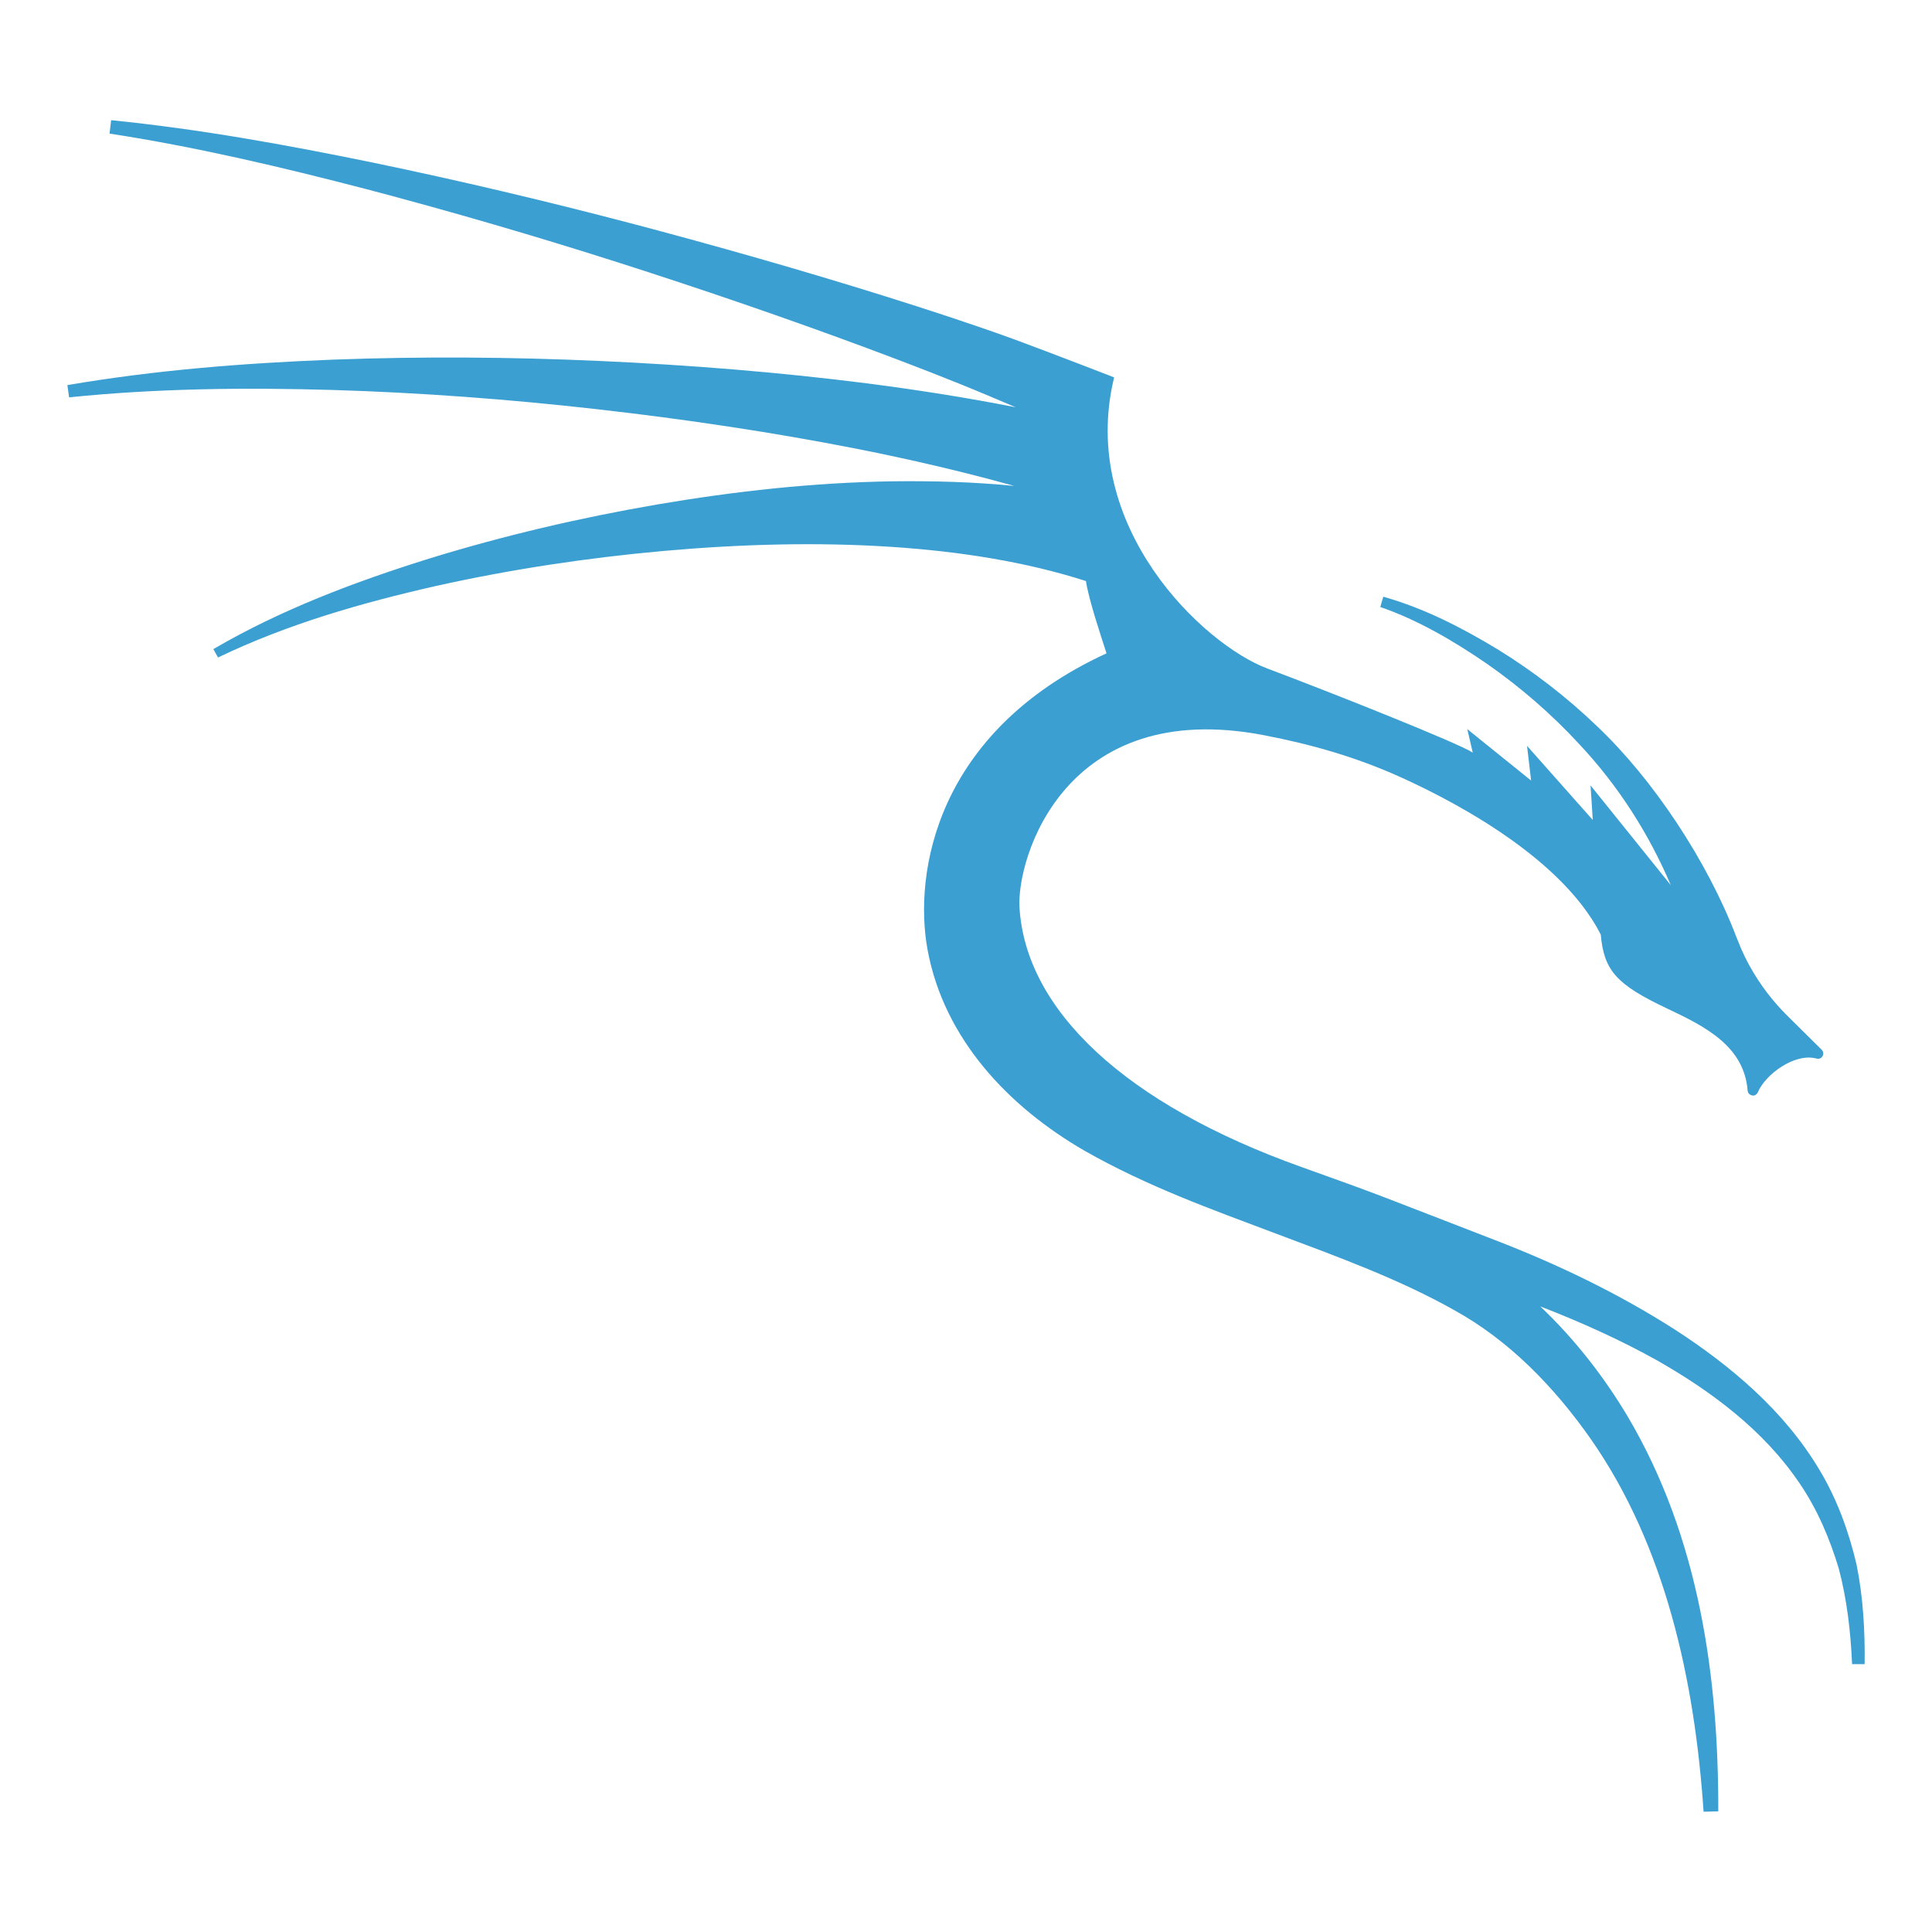
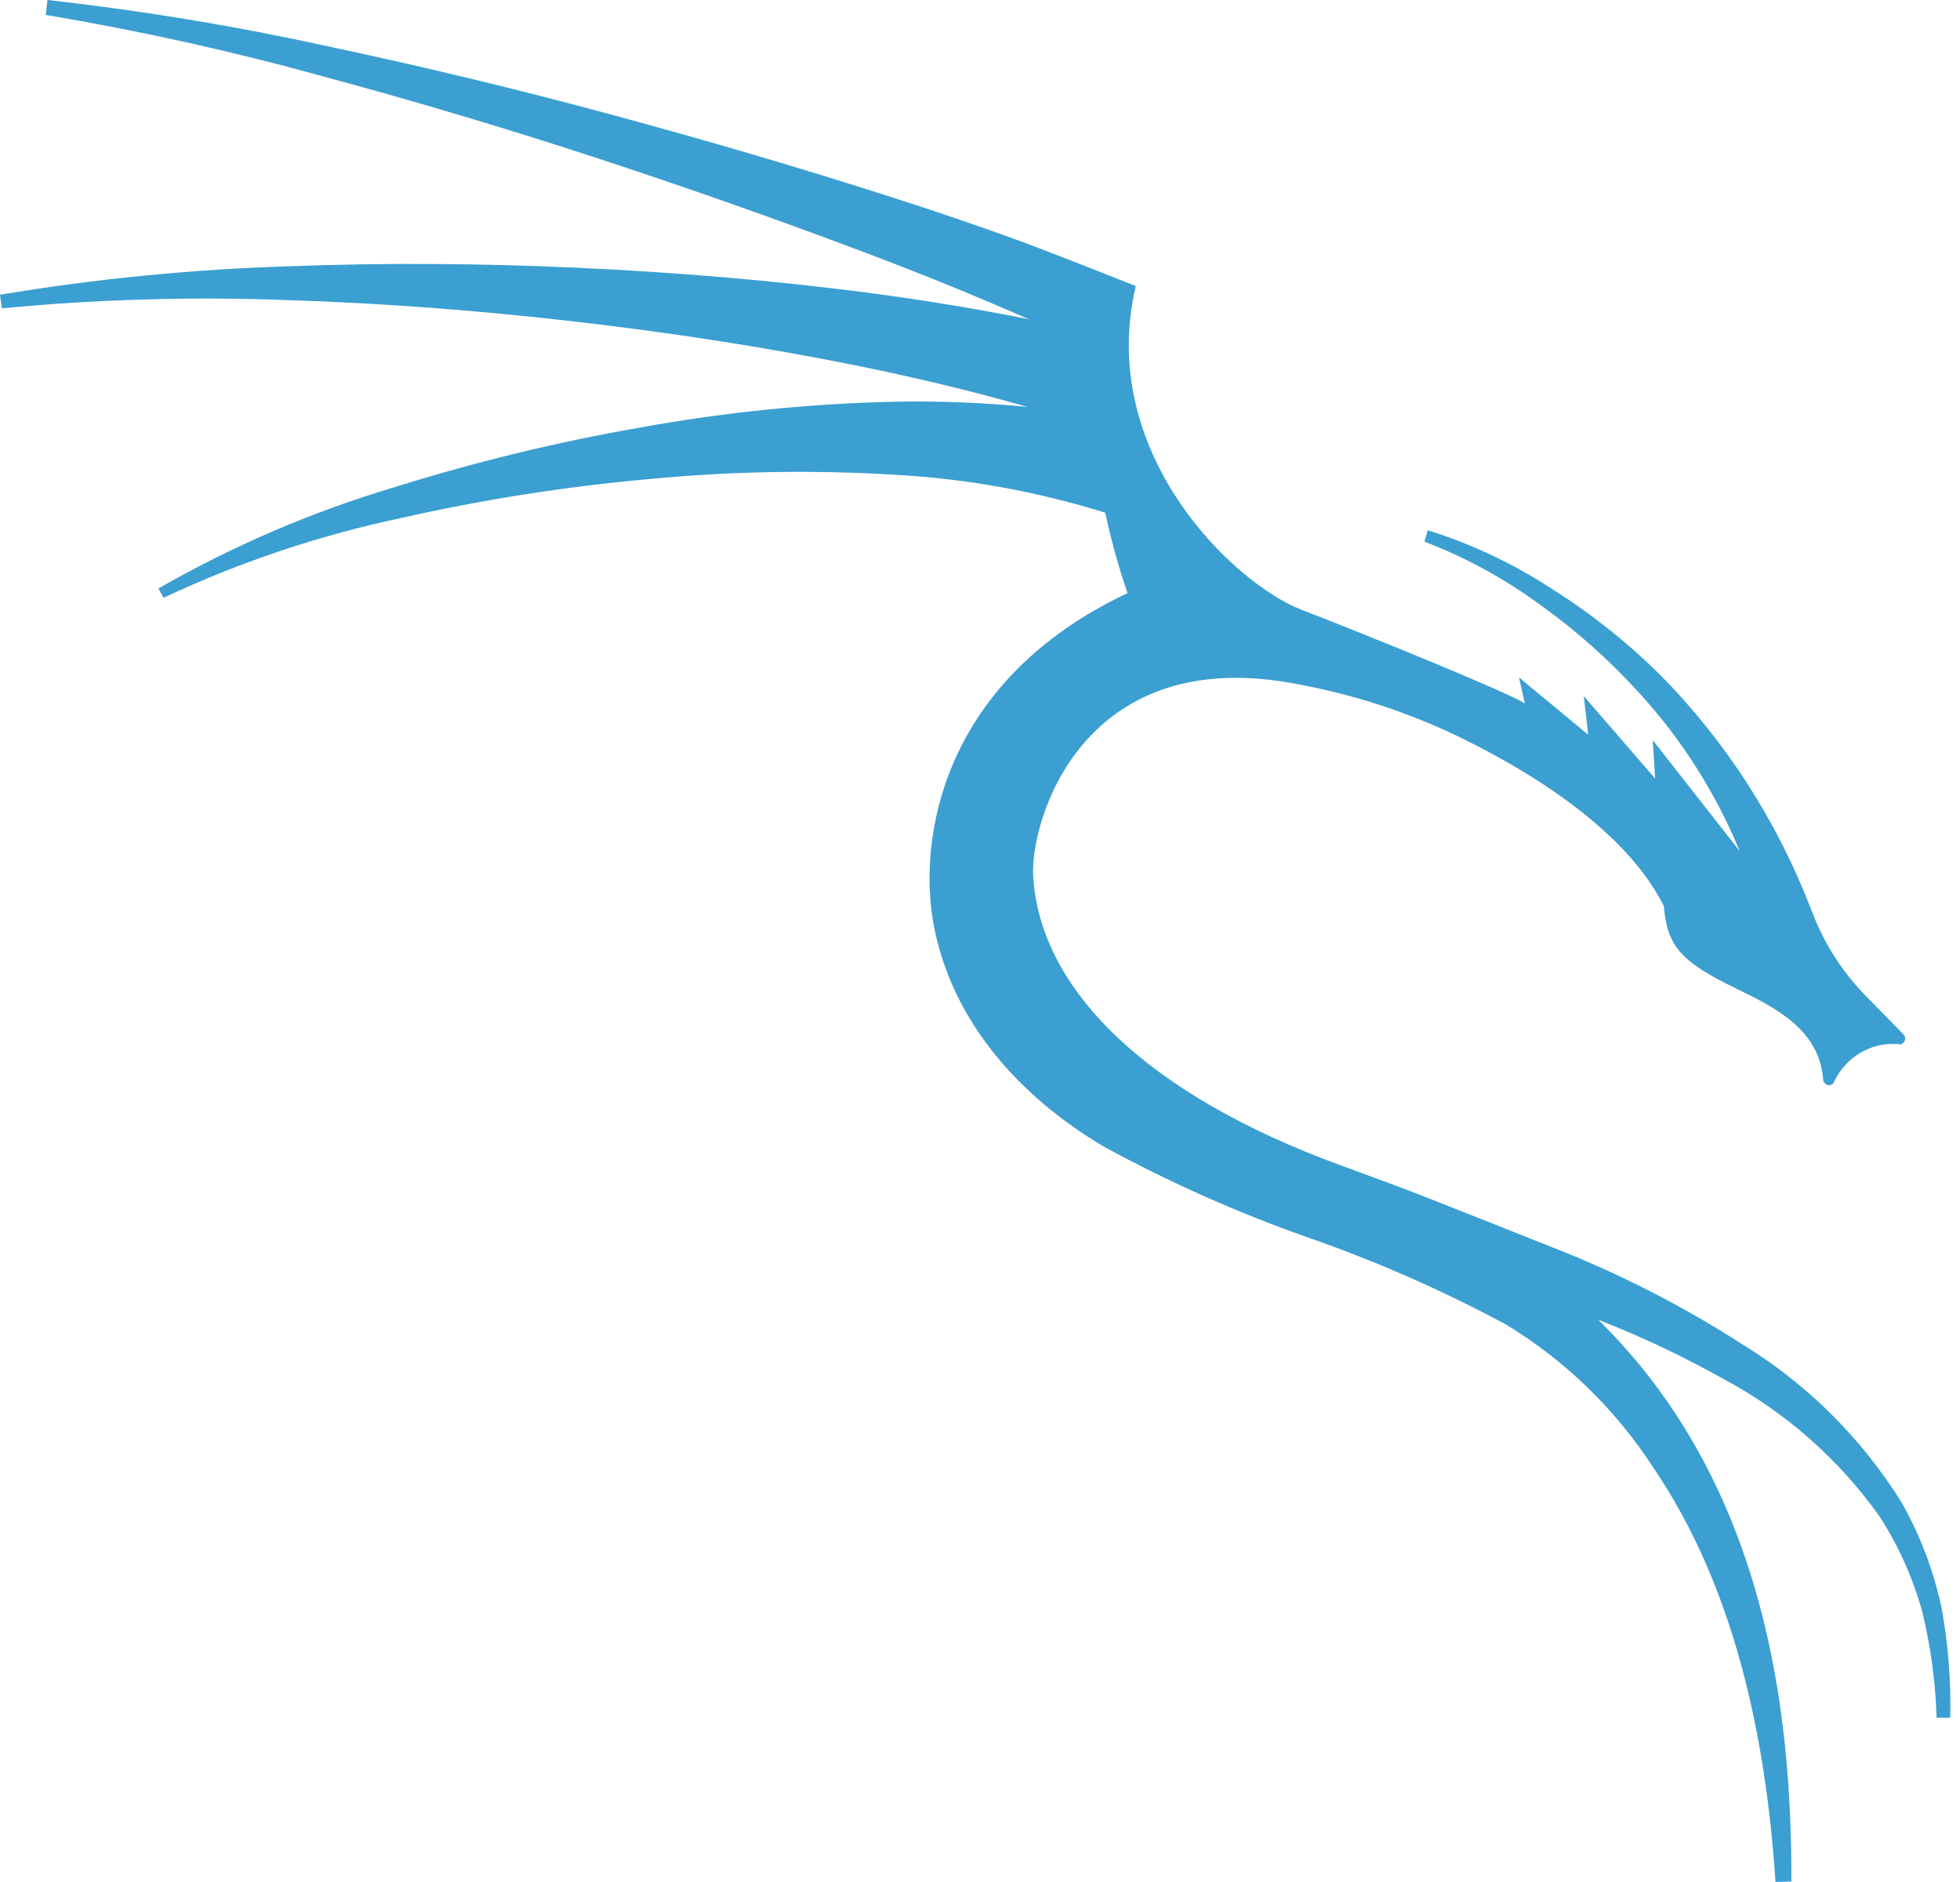
- <svg xmlns="http://www.w3.org/2000/svg" viewBox="0 0 48 48" style=" fill:#000000;">
-   <path fill="#3b9fd1" d="M46.125,38.868c-0.192-0.815-0.481-1.618-0.919-2.346c-0.871-1.466-2.199-2.585-3.594-3.489 c-1.409-0.901-2.916-1.624-4.458-2.219c-2.953-1.141-2.81-1.103-4.803-1.814c-4.416-1.574-6.868-3.914-7.022-6.452 c-0.074-1.229,1.126-5.234,6.074-4.282c1.175,0.226,2.287,0.543,3.382,1.037c1.009,0.456,3.954,1.884,4.986,3.917v0 c0.078,0.897,0.394,1.244,1.656,1.84c0.949,0.448,1.907,0.935,1.993,2.039c0.005,0.06,0.051,0.109,0.131,0.121 c0.052,0,0.1-0.031,0.121-0.081c0.182-0.439,0.915-0.989,1.461-0.839c0.063,0.016,0.119-0.009,0.148-0.061 c0.03-0.052,0.02-0.116-0.021-0.158l-0.863-0.854c-0.311-0.31-0.651-0.721-0.939-1.249c-0.078-0.142-0.145-0.282-0.204-0.417 c-0.038-0.094-0.076-0.187-0.114-0.281c-0.724-1.895-2.073-3.925-3.465-5.24c-0.756-0.727-1.588-1.367-2.475-1.913 c-0.891-0.538-1.819-1.016-2.833-1.302l-0.074,0.256c0.947,0.327,1.833,0.849,2.662,1.419c0.828,0.579,1.593,1.243,2.273,1.979 c0.971,1.032,1.736,2.23,2.282,3.512l-1.993-2.477l0.055,0.858l-1.633-1.841l0.101,0.862l-1.586-1.279l0.136,0.584 c-0.357-0.236-3.525-1.496-5.106-2.09s-4.705-3.524-3.804-7.232c0,0-1.477-0.574-2.535-0.965c-1.043-0.376-2.09-0.717-3.14-1.046 c-2.1-0.658-4.212-1.258-6.335-1.818c-2.123-0.557-4.26-1.062-6.409-1.508c-2.15-0.441-4.312-0.834-6.5-1.053L2.722,3.319 C4.875,3.65,7,4.152,9.109,4.701c2.108,0.555,4.202,1.166,6.279,1.829c2.076,0.665,4.139,1.37,6.177,2.128 c1.018,0.379,2.033,0.769,3.027,1.188c0.211,0.088,0.426,0.18,0.641,0.272c-1.224-0.241-2.448-0.432-3.673-0.591 c-2.211-0.281-4.424-0.458-6.639-0.558c-2.214-0.1-4.43-0.116-6.642-0.034C6.068,9.021,3.856,9.194,1.674,9.568l0.043,0.304 c2.18-0.224,4.375-0.246,6.563-0.183c2.189,0.067,4.374,0.231,6.547,0.477c2.172,0.246,4.335,0.567,6.469,0.986 c1.316,0.261,2.624,0.564,3.903,0.921c-1.011-0.101-2.017-0.127-3.014-0.115c-1.977,0.03-3.926,0.247-5.848,0.574 c-1.922,0.33-3.818,0.773-5.675,1.346c-1.851,0.579-3.681,1.267-5.361,2.249l0.116,0.208c1.72-0.828,3.568-1.358,5.426-1.779 c1.862-0.414,3.751-0.698,5.644-0.868c1.891-0.168,3.792-0.224,5.663-0.101c1.664,0.11,3.317,0.363,4.83,0.849c0,0,0,0,0,0 c0.065,0.445,0.366,1.346,0.511,1.796c0,0,0,0,0,0c-4.255,1.957-4.794,5.477-4.446,7.365c0.409,2.214,2.011,3.902,3.904,4.995 c1.567,0.891,3.168,1.459,4.726,2.047c1.555,0.583,3.095,1.143,4.467,1.918c1.352,0.747,2.476,1.901,3.391,3.21 c1.837,2.638,2.572,5.964,2.792,9.245l0.365-0.01c0.008-3.323-0.47-6.802-2.252-9.812c-0.588-0.986-1.314-1.921-2.171-2.733 c0.992,0.384,1.961,0.818,2.887,1.333c1.373,0.779,2.667,1.749,3.548,3.051c0.444,0.647,0.755,1.375,0.983,2.133 c0.202,0.767,0.295,1.565,0.329,2.371h0.312C46.337,40.522,46.291,39.69,46.125,38.868z">
-   </path>
+ <svg xmlns="http://www.w3.org/2000/svg" width="75" height="72" viewBox="0 0 75 72" fill="none">
+   <path d="M74.287 61.475C73.981 60.062 73.463 58.706 72.752 57.456C71.224 55.018 69.17 52.972 66.748 51.478C64.394 49.959 61.898 48.686 59.297 47.678C54.362 45.723 54.601 45.788 51.27 44.57C43.889 41.87 39.792 37.864 39.535 33.516C39.411 31.41 41.417 24.549 49.686 26.18C51.63 26.541 53.527 27.137 55.335 27.956C57.021 28.737 61.943 31.184 63.667 34.667C63.798 36.204 64.326 36.798 66.434 37.819C68.021 38.587 69.621 39.419 69.765 41.312C69.772 41.367 69.797 41.419 69.837 41.456C69.877 41.494 69.929 41.516 69.983 41.519C70.026 41.519 70.069 41.506 70.105 41.481C70.141 41.456 70.169 41.421 70.185 41.38C70.404 40.917 70.754 40.533 71.189 40.277C71.624 40.02 72.124 39.904 72.624 39.943C72.67 39.958 72.72 39.956 72.765 39.938C72.81 39.92 72.848 39.886 72.872 39.843C72.896 39.8 72.905 39.75 72.899 39.701C72.892 39.652 72.871 39.607 72.837 39.572L71.399 38.105C70.778 37.473 70.249 36.752 69.829 35.965C69.705 35.732 69.591 35.494 69.489 35.251L69.294 34.77C67.996 31.396 66.024 28.338 63.503 25.793C62.243 24.552 60.856 23.454 59.367 22.516C57.894 21.558 56.301 20.807 54.632 20.285L54.508 20.724C56.091 21.327 57.587 22.144 58.958 23.155C60.338 24.142 61.612 25.279 62.756 26.545C64.363 28.305 65.654 30.342 66.57 32.562L63.244 28.315L63.335 29.785L60.604 26.631L60.773 28.108L58.124 25.915L58.352 26.915C57.755 26.515 52.461 24.352 49.818 23.334C47.176 22.316 41.955 17.297 43.461 10.944C43.461 10.944 40.993 9.961 39.225 9.291C37.488 8.656 35.738 8.058 33.977 7.499C30.465 6.372 26.938 5.344 23.39 4.384C19.842 3.424 16.269 2.565 12.679 1.8C9.091 1.01 5.465 0.409 1.816 0L1.751 0.571C5.346 1.174 8.909 1.964 12.425 2.939C15.948 3.89 19.446 4.934 22.919 6.073C26.391 7.212 29.832 8.426 33.242 9.715C35.307 10.494 37.351 11.328 39.374 12.215C37.325 11.802 35.283 11.475 33.235 11.202C29.54 10.721 25.842 10.417 22.14 10.246C18.438 10.075 14.736 10.046 11.04 10.188C7.341 10.303 3.653 10.667 0 11.276L0.072 11.797C3.718 11.447 7.382 11.342 11.04 11.483C14.698 11.598 18.351 11.883 21.981 12.3C25.612 12.717 29.226 13.271 32.792 13.989C34.992 14.436 37.182 14.955 39.315 15.567C37.641 15.404 35.959 15.337 34.278 15.367C31.002 15.439 27.736 15.769 24.51 16.354C21.303 16.912 18.135 17.683 15.025 18.66C11.905 19.595 8.898 20.887 6.062 22.514L6.257 22.87C9.159 21.507 12.202 20.485 15.329 19.822C18.438 19.119 21.588 18.622 24.76 18.335C27.905 18.029 31.069 17.971 34.222 18.162C36.959 18.31 39.669 18.797 42.292 19.614C42.515 20.656 42.8 21.684 43.145 22.691C36.034 26.044 35.134 32.074 35.715 35.309C36.398 39.102 39.075 41.994 42.239 43.867C44.777 45.25 47.419 46.423 50.14 47.374C52.707 48.272 55.203 49.371 57.605 50.66C59.877 52.029 61.815 53.91 63.273 56.16C66.343 60.679 67.571 66.378 67.939 71.999L68.548 71.982C68.562 66.289 67.768 60.329 64.785 55.172C63.79 53.449 62.569 51.873 61.157 50.49C62.815 51.136 64.427 51.9 65.982 52.774C68.323 54.027 70.352 55.816 71.912 58.001C72.64 59.125 73.194 60.357 73.555 61.655C73.879 62.985 74.064 64.347 74.105 65.717H74.626C74.661 64.294 74.547 62.872 74.287 61.474V61.475Z" fill="#3B9FD1" />
</svg>
